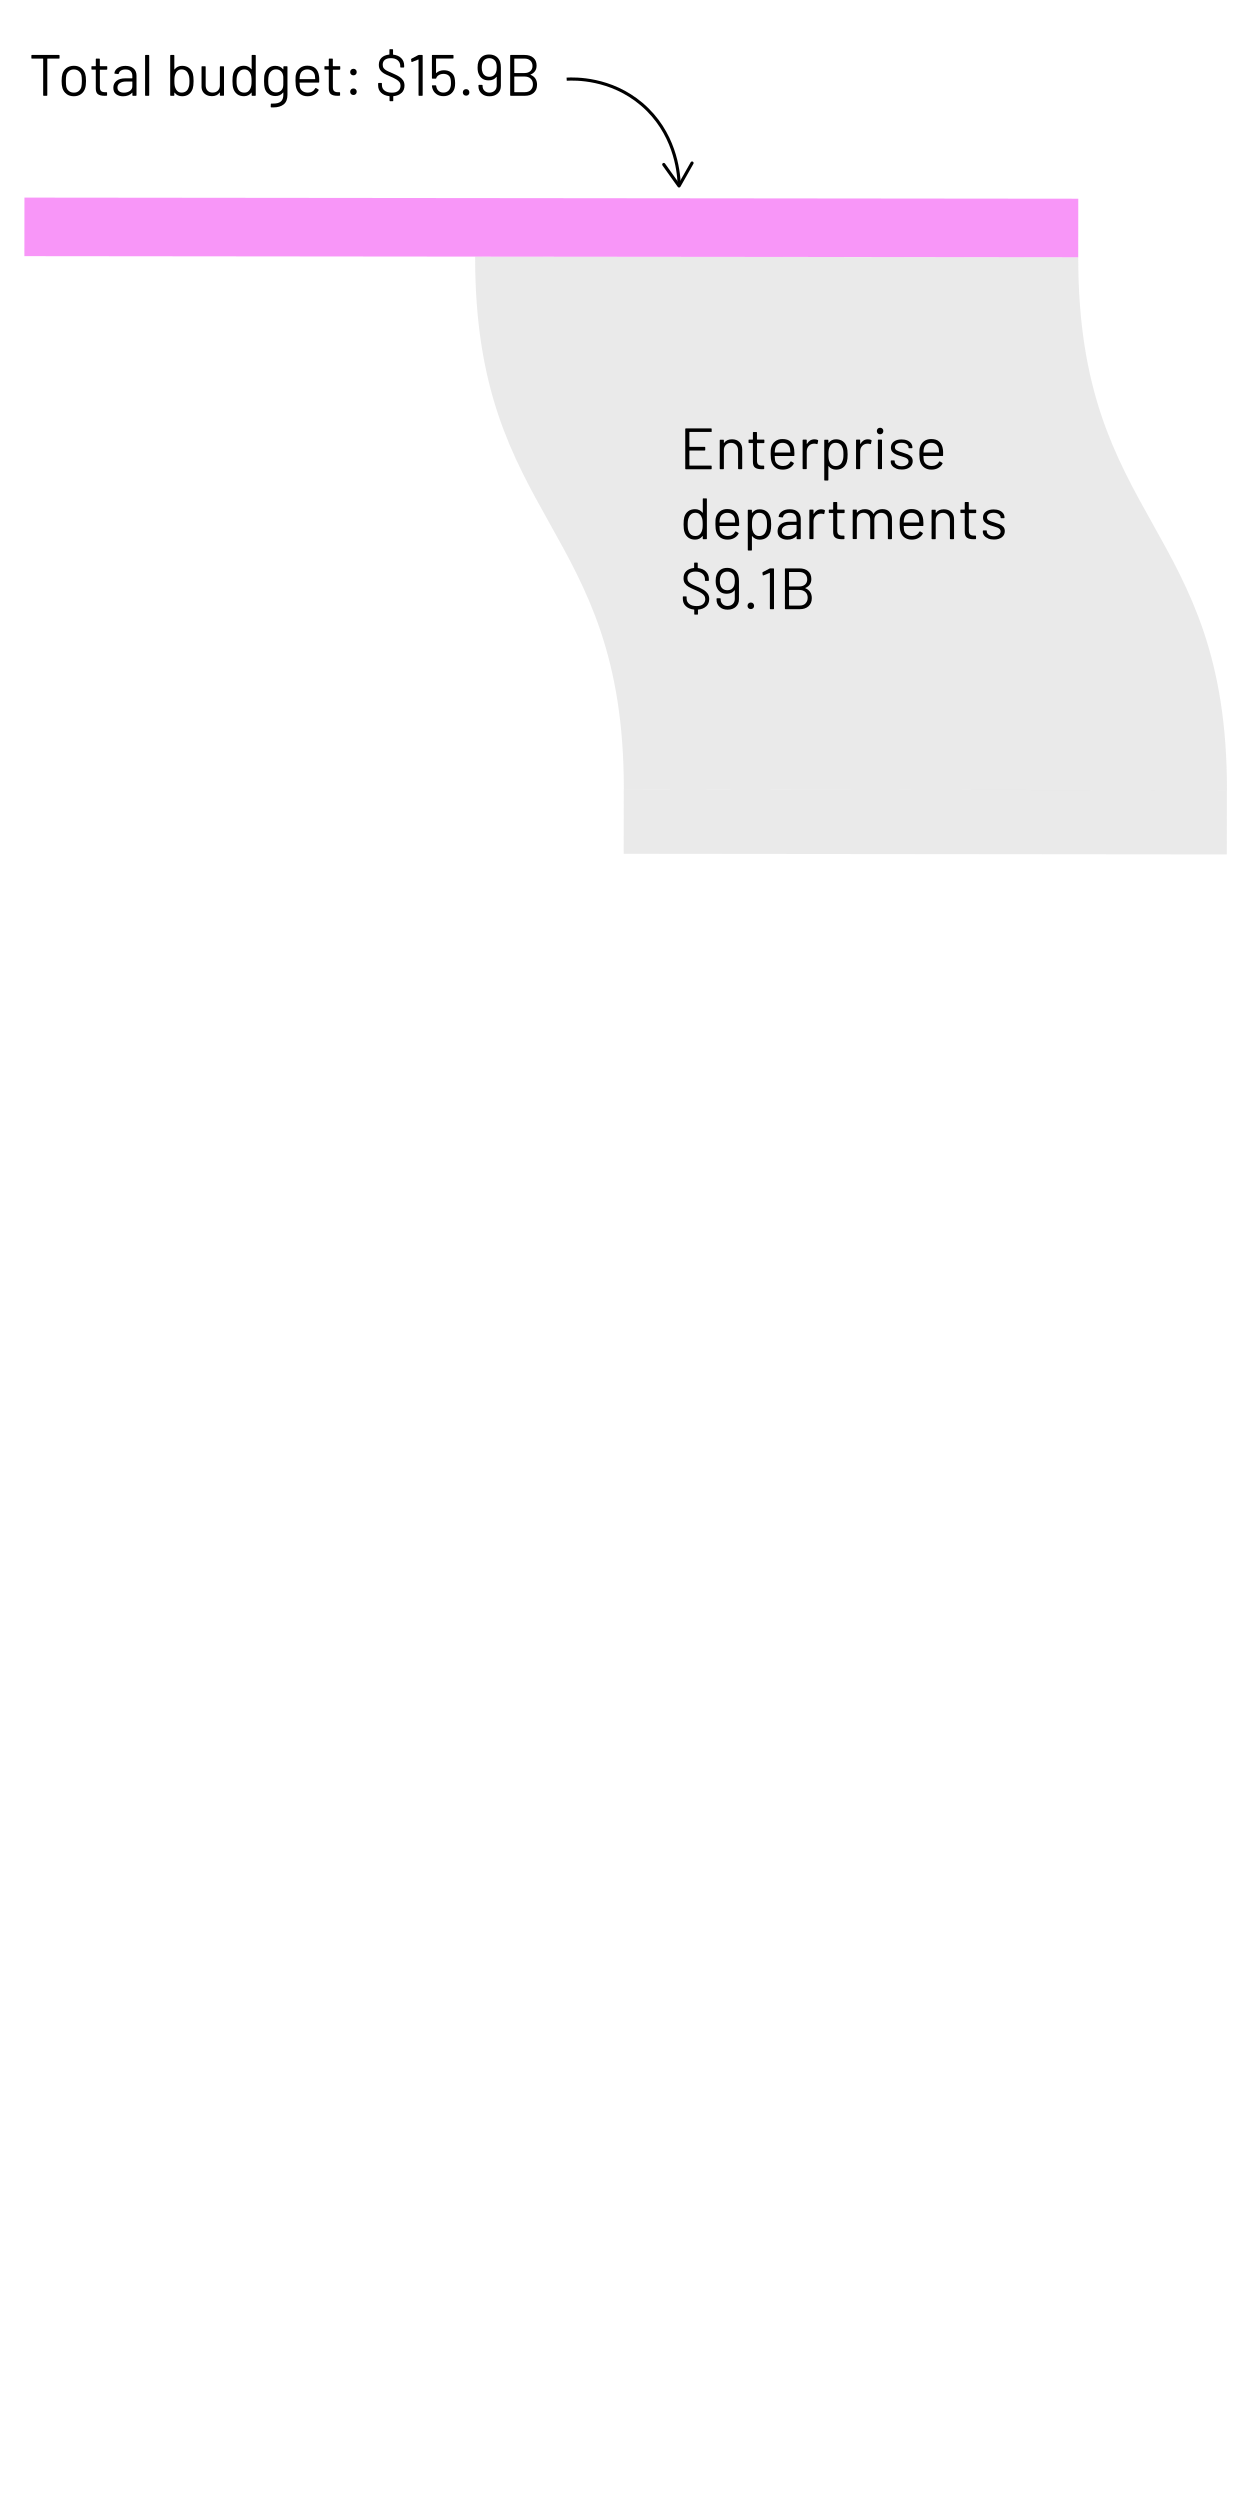
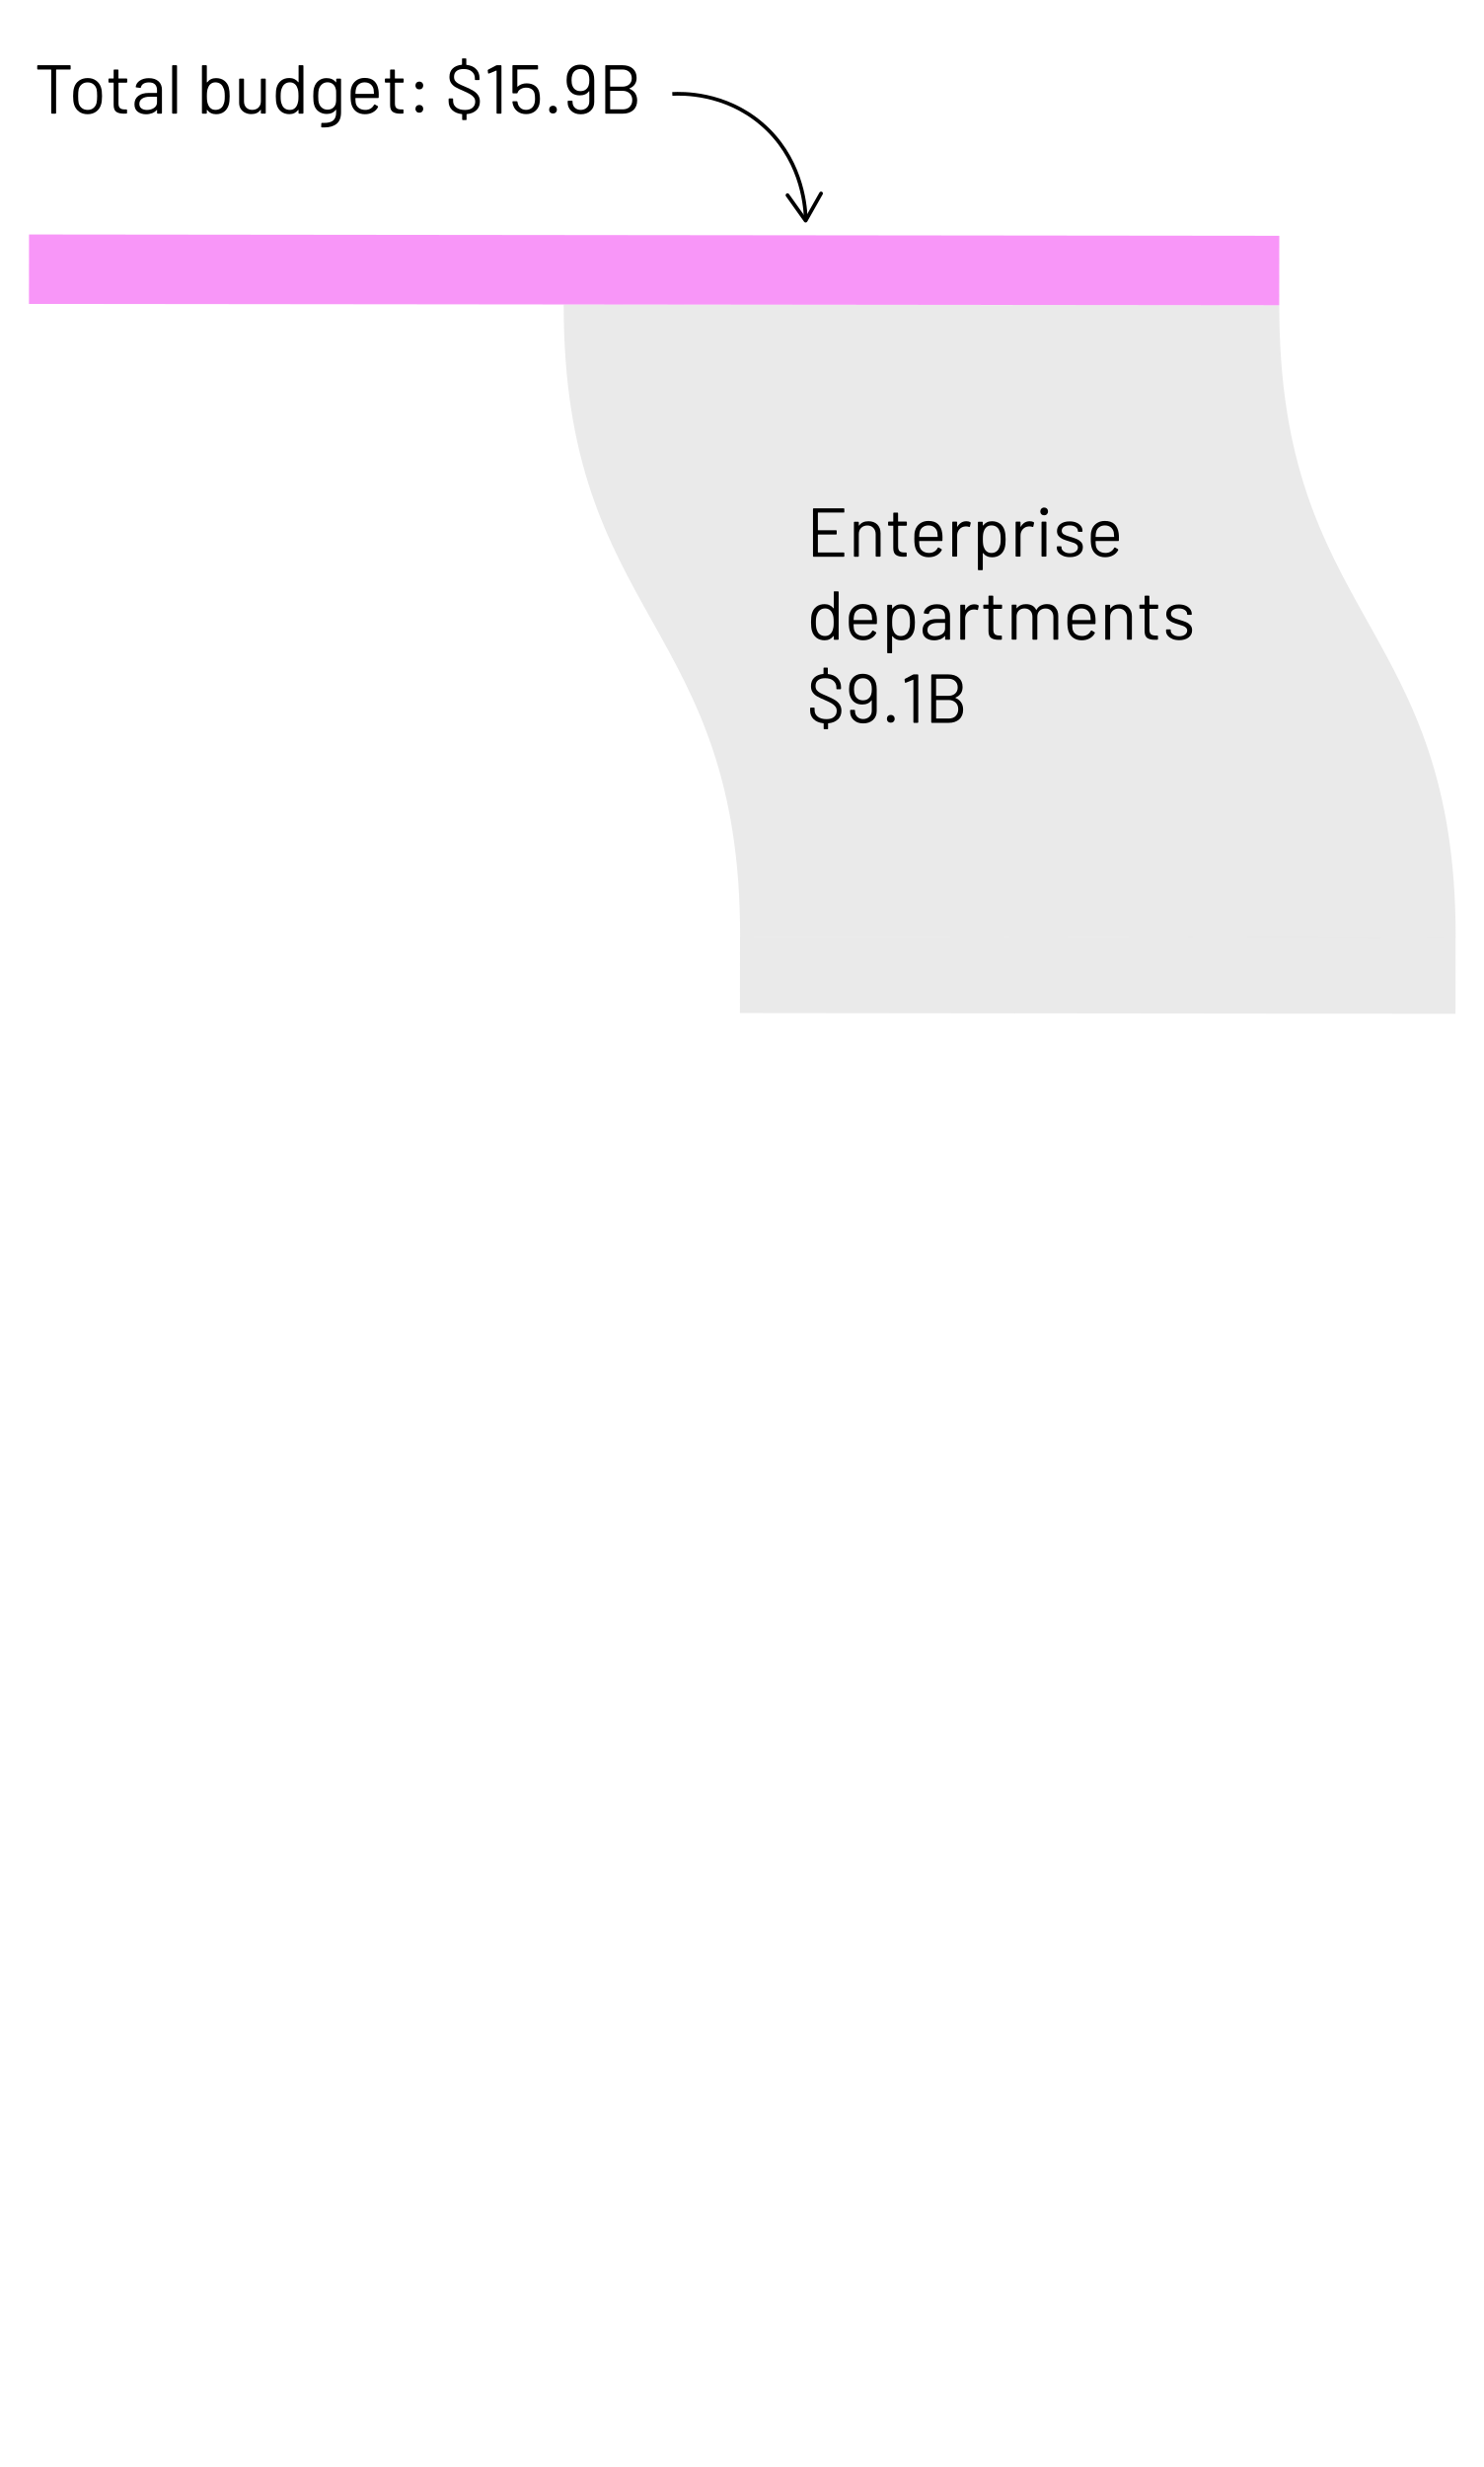
- <svg xmlns="http://www.w3.org/2000/svg" id="Layer_1" data-name="Layer 1" viewBox="0 0 300 600">
+ <svg xmlns="http://www.w3.org/2000/svg" id="Layer_1" data-name="Layer 1" viewBox="0 0 300 499">
  <path d="M258.78,61.75c-.07,63.93,35.76,63.97,35.69,127.91l-144.75-.16c.07-63.93-35.76-63.97-35.69-127.91l144.75.16Z" fill="rgba(204, 204, 204, .4)" />
  <rect x="125.31" y="-71.88" width="14.05" height="252.92" transform="translate(77.6 186.86) rotate(-89.94)" fill="rgba(246, 124, 246, .8)" />
  <rect x="214.37" y="124.91" width="15.42" height="144.75" transform="translate(24.55 419.15) rotate(-89.94)" fill="rgba(204, 204, 204, .4)" />
  <g>
    <path d="M14.29,13.33v.6c0,.09-.05.14-.14.14h-2.74s-.06.02-.06.06v8.72c0,.09-.05.14-.14.14h-.71c-.09,0-.14-.05-.14-.14v-8.72s-.02-.06-.06-.06h-2.63c-.09,0-.14-.05-.14-.14v-.6c0-.09.05-.14.14-.14h6.48c.09,0,.14.05.14.14Z" />
    <path d="M16,22.58c-.49-.35-.82-.82-1.01-1.43-.13-.43-.2-1-.2-1.72s.07-1.29.2-1.71c.18-.6.51-1.07.99-1.41.49-.34,1.07-.52,1.76-.52s1.23.17,1.71.52c.48.35.81.81.99,1.4.13.4.2.98.2,1.72s-.07,1.33-.2,1.72c-.18.61-.51,1.08-.99,1.43s-1.06.52-1.73.52-1.25-.17-1.74-.52ZM18.88,21.86c.32-.25.53-.58.64-1,.08-.34.13-.81.13-1.41s-.04-1.09-.11-1.41c-.11-.42-.33-.75-.65-1-.32-.25-.71-.37-1.17-.37s-.84.12-1.16.37c-.32.25-.53.58-.64,1-.08.33-.11.8-.11,1.41s.04,1.09.11,1.41c.1.42.32.75.64,1,.32.25.72.37,1.18.37s.83-.12,1.15-.37Z" />
    <path d="M25.61,16.73h-1.58s-.06.02-.06.06v4.13c0,.45.1.76.3.94.2.18.52.27.94.27h.35c.09,0,.14.05.14.14v.57c0,.09-.05.14-.14.14-.11,0-.29.01-.52.01-.67,0-1.18-.13-1.53-.38-.35-.25-.52-.72-.52-1.4v-4.44s-.02-.06-.06-.06h-.85c-.09,0-.14-.05-.14-.14v-.55c0-.09.05-.14.14-.14h.85s.06-.02.06-.06v-1.62c0-.09.05-.14.14-.14h.69c.09,0,.14.05.14.14v1.62s.02.06.06.06h1.58c.09,0,.14.05.14.14v.55c0,.09-.05.14-.14.14Z" />
    <path d="M32.07,16.44c.46.43.69,1,.69,1.71v4.7c0,.09-.05.14-.14.14h-.71c-.09,0-.14-.05-.14-.14v-.57s0-.03-.02-.04c-.01,0-.03,0-.05.01-.23.28-.54.49-.91.64-.37.14-.79.22-1.25.22-.66,0-1.22-.17-1.67-.5-.45-.34-.67-.85-.67-1.54s.25-1.25.76-1.66c.51-.41,1.22-.61,2.12-.61h1.62s.06-.02.06-.06v-.53c0-.48-.13-.85-.4-1.13-.27-.28-.68-.41-1.24-.41-.45,0-.81.09-1.09.26-.28.17-.45.41-.52.72-.03.09-.08.14-.17.13l-.76-.1c-.1-.02-.14-.06-.13-.11.07-.52.35-.95.84-1.27s1.09-.49,1.82-.49c.84,0,1.49.21,1.95.64ZM31.16,21.83c.4-.28.6-.65.6-1.11v-1.09s-.02-.06-.06-.06h-1.47c-.62,0-1.11.13-1.48.38-.37.25-.56.6-.56,1.05,0,.41.14.72.43.93.28.21.66.31,1.11.31.55,0,1.03-.14,1.43-.41Z" />
    <path d="M34.82,22.85v-9.52c0-.09.05-.14.14-.14h.71c.09,0,.14.05.14.14v9.52c0,.09-.05.14-.14.14h-.71c-.09,0-.14-.05-.14-.14Z" />
    <path d="M46.46,19.45c0,.77-.07,1.36-.2,1.78-.18.58-.49,1.04-.92,1.37-.44.34-.99.5-1.64.5-.37,0-.71-.07-1.02-.22-.31-.15-.56-.36-.77-.64,0-.02-.02-.03-.04-.02s-.03.02-.03.03v.6c0,.09-.05.14-.14.14h-.71c-.09,0-.14-.05-.14-.14v-9.52c0-.09.05-.14.14-.14h.71c.09,0,.14.05.14.14v3.3s0,.03.02.04c.01,0,.03,0,.05-.02.21-.27.46-.48.77-.63.31-.15.65-.22,1.02-.22.66,0,1.22.17,1.67.51.45.34.76.81.92,1.41.11.42.17,1,.17,1.74ZM45.41,20.47c.04-.25.06-.59.06-1.03s-.03-.81-.08-1.07c-.05-.26-.13-.49-.25-.69-.12-.31-.32-.56-.59-.74s-.59-.28-.97-.28-.66.1-.92.29c-.26.19-.44.45-.55.76-.09.2-.16.42-.2.67s-.06.61-.06,1.06.02.8.06,1.04c.04.25.1.47.19.67.12.33.31.59.56.78.25.2.56.29.94.29.39,0,.73-.1,1.01-.29.29-.2.48-.46.6-.8.09-.2.16-.42.2-.67Z" />
    <path d="M52.91,15.9h.71c.09,0,.14.05.14.14v6.8c0,.09-.05.14-.14.14h-.71c-.09,0-.14-.05-.14-.14v-.6s0-.03-.03-.04c-.02,0-.03,0-.04.01-.39.58-1.01.87-1.86.87-.45,0-.86-.09-1.24-.27-.38-.18-.68-.45-.9-.79s-.33-.76-.33-1.25v-4.73c0-.09.05-.14.14-.14h.71c.09,0,.14.05.14.14v4.44c0,.53.15.95.45,1.27.3.31.7.47,1.22.47s.95-.16,1.27-.48c.31-.32.47-.74.47-1.26v-4.44c0-.09.05-.14.14-.14Z" />
    <path d="M60.53,13.19h.71c.09,0,.14.05.14.14v9.52c0,.09-.05.14-.14.14h-.71c-.09,0-.14-.05-.14-.14v-.59s0-.03-.02-.04c-.01,0-.03,0-.05.02-.21.27-.46.48-.76.63-.3.15-.64.22-1.01.22-.65,0-1.2-.17-1.64-.5-.44-.34-.75-.79-.92-1.37-.13-.42-.2-1.01-.2-1.78s.06-1.35.17-1.74c.17-.6.48-1.07.92-1.41.45-.34,1-.51,1.67-.51.36,0,.7.07,1.01.22.31.15.56.35.77.62.02.02.04.03.05.02.01,0,.02-.02.02-.04v-3.29c0-.09.05-.14.14-.14ZM60.32,20.5c.04-.25.06-.6.06-1.05s-.02-.8-.06-1.06c-.04-.26-.1-.48-.2-.68-.11-.32-.3-.57-.55-.76-.26-.19-.56-.29-.92-.29-.37,0-.7.09-.97.28-.27.19-.47.43-.59.74-.11.21-.19.44-.24.69-.05.26-.08.61-.08,1.07s.02.78.06,1.03c.04.25.1.47.2.67.11.34.31.6.59.8.28.2.62.29,1.01.29s.69-.1.94-.29c.25-.2.44-.46.56-.78.08-.19.14-.41.18-.66Z" />
    <path d="M68.14,15.9h.71c.09,0,.14.05.14.14v6.71c0,1.04-.3,1.81-.9,2.3-.6.48-1.43.73-2.49.73-.21,0-.38,0-.49-.01-.09,0-.14-.06-.14-.15l.03-.64s.01-.08.04-.1c.03-.02.06-.03.1-.02h.38c.87.01,1.5-.16,1.89-.5.39-.34.59-.88.59-1.62v-.52s0-.03-.02-.03c-.01,0-.03,0-.05.02-.43.56-1.04.84-1.83.84-.61,0-1.15-.16-1.62-.49-.47-.33-.79-.79-.94-1.39-.11-.38-.17-.95-.17-1.71,0-.41.01-.76.04-1.04.02-.28.07-.53.15-.76.17-.56.47-1.01.91-1.35.44-.34.97-.51,1.58-.51.83,0,1.46.28,1.89.83.02.02.04.02.05.01.01,0,.02-.02.02-.04v-.55c0-.09.05-.14.14-.14ZM67.99,20.33c0-.21.01-.5.01-.9,0-.48,0-.8-.01-.96,0-.16-.03-.31-.07-.46-.08-.39-.26-.72-.55-.97s-.67-.39-1.11-.39-.81.13-1.11.38c-.3.25-.52.58-.64.98-.09.3-.14.77-.14,1.4,0,.68.05,1.15.14,1.41.09.39.3.72.61.97.31.26.69.39,1.14.39s.83-.13,1.13-.38c.29-.25.48-.57.55-.97.03-.14.05-.31.06-.52Z" />
    <path d="M76.61,19.24v.45c0,.09-.05.14-.14.14h-4.52s-.06.02-.06.06c.02.51.05.84.08.99.1.42.32.75.66.99.34.24.77.36,1.29.36.39,0,.74-.09,1.04-.27s.53-.43.7-.76c.06-.08.12-.1.2-.06l.55.32c.07.05.09.11.06.2-.23.45-.58.8-1.05,1.06-.47.26-1,.38-1.61.38-.66,0-1.22-.17-1.67-.48s-.77-.74-.97-1.29c-.17-.45-.25-1.09-.25-1.93,0-.39,0-.71.02-.96.01-.25.05-.47.11-.67.16-.61.48-1.09.96-1.46.48-.36,1.06-.55,1.74-.55.85,0,1.5.21,1.96.64.46.43.74,1.04.85,1.82.04.26.06.59.06.98ZM72.6,17.02c-.3.24-.5.56-.59.96-.06.2-.09.51-.11.95,0,.04.02.06.06.06h3.63s.06-.02.06-.06c-.02-.42-.05-.72-.08-.9-.1-.42-.31-.75-.62-1-.31-.25-.71-.37-1.18-.37s-.84.12-1.14.36Z" />
    <path d="M81.53,16.73h-1.58s-.06.02-.06.06v4.13c0,.45.1.76.3.94.2.18.52.27.94.27h.35c.09,0,.14.05.14.14v.57c0,.09-.05.14-.14.14-.11,0-.29.01-.52.01-.67,0-1.18-.13-1.53-.38-.35-.25-.52-.72-.52-1.4v-4.44s-.02-.06-.06-.06h-.85c-.09,0-.14-.05-.14-.14v-.55c0-.09.05-.14.14-.14h.85s.06-.02.06-.06v-1.62c0-.09.05-.14.14-.14h.69c.09,0,.14.05.14.14v1.62s.02.06.06.06h1.58c.09,0,.14.05.14.14v.55c0,.09-.05.14-.14.14Z" />
    <path d="M84.26,17.86c-.14-.15-.22-.34-.22-.56s.07-.42.22-.57c.14-.14.33-.22.57-.22s.41.07.56.22c.15.15.22.33.22.57s-.08.41-.22.56c-.15.15-.34.22-.56.22s-.42-.07-.57-.22ZM84.26,22.58c-.14-.15-.22-.34-.22-.56s.07-.42.22-.57c.14-.14.33-.22.57-.22s.41.07.56.22c.15.15.22.33.22.57s-.08.41-.22.56c-.15.15-.34.22-.56.22s-.42-.07-.57-.22Z" />
    <path d="M96.38,22.27c-.46.46-1.11.73-1.94.81-.04,0-.06.02-.06.06v1.01c.01.09-.03.14-.13.14h-.62c-.09,0-.14-.05-.14-.14v-1.01s0-.06-.04-.06c-.85-.09-1.51-.37-1.99-.83s-.71-1.05-.71-1.77v-.43c0-.09.05-.14.14-.14h.63c.09,0,.14.05.14.14v.38c0,.54.21.98.64,1.31.42.33,1.01.5,1.76.5.67,0,1.19-.15,1.54-.46s.53-.71.53-1.21c0-.33-.08-.61-.25-.84-.16-.23-.41-.45-.75-.66-.34-.21-.82-.44-1.44-.71-.67-.28-1.19-.53-1.55-.74s-.65-.48-.88-.81c-.23-.33-.34-.75-.34-1.25,0-.72.22-1.29.66-1.71.44-.42,1.04-.67,1.82-.75.04,0,.06-.02.06-.06v-1.09c-.01-.09.03-.14.13-.14h.6c.09,0,.14.05.14.14v1.11s0,.06.04.06c.82.09,1.47.37,1.93.84s.7,1.06.7,1.79v.31c0,.09-.05.14-.14.14h-.66c-.09,0-.14-.05-.14-.14v-.25c0-.54-.2-.98-.6-1.33s-.96-.52-1.67-.52c-.63,0-1.11.14-1.44.41-.34.27-.5.66-.5,1.18,0,.34.08.61.25.83s.4.41.7.57c.3.16.77.38,1.41.64.64.28,1.17.54,1.56.78s.71.54.95.89c.24.35.36.78.36,1.28,0,.71-.23,1.29-.69,1.75Z" />
    <path d="M100.54,13.19h.76c.09,0,.14.05.14.14v9.52c0,.09-.05.14-.14.14h-.71c-.09,0-.14-.05-.14-.14v-8.53s0-.03-.02-.04-.03,0-.05,0l-1.48.6h-.06c-.06.01-.09-.02-.11-.1l-.07-.53v-.03s.03-.09.1-.14l1.61-.85c.06-.03.12-.04.18-.04Z" />
    <path d="M109.23,19.96c0,.46-.04.85-.13,1.18-.16.6-.48,1.07-.95,1.42-.48.35-1.05.52-1.72.52s-1.23-.17-1.69-.5c-.47-.34-.78-.78-.95-1.34-.07-.21-.11-.41-.13-.62v-.03c0-.07.04-.11.13-.11h.74c.09,0,.14.05.15.14,0,.06.02.15.06.28.09.4.29.72.58.96.29.24.66.36,1.1.36s.82-.13,1.13-.38c.3-.25.5-.6.6-1.04.06-.21.08-.49.08-.84,0-.32-.02-.62-.07-.91-.07-.43-.25-.76-.56-.98-.31-.22-.69-.34-1.15-.34-.41,0-.78.09-1.11.28-.33.19-.54.43-.63.74-.03.08-.08.13-.15.13h-.76c-.09,0-.14-.05-.14-.14v-5.42c0-.09.05-.14.14-.14h4.9c.09,0,.14.05.14.14v.59c0,.09-.05.14-.14.14h-3.99s-.06.02-.06.06v3.39s0,.03,0,.04c.01,0,.03,0,.05-.01.23-.21.51-.38.83-.5s.65-.17,1.01-.17c.66,0,1.22.16,1.68.48.46.32.75.78.88,1.36.08.41.13.83.13,1.26Z" />
    <path d="M111.3,22.74c-.15-.15-.22-.34-.22-.56s.07-.42.22-.57c.14-.14.33-.22.57-.22s.41.07.56.22.22.33.22.57-.07.41-.22.56-.34.22-.56.22-.42-.07-.57-.22Z" />
    <path d="M120.21,16.23v4.37c0,.77-.25,1.37-.76,1.83s-1.16.68-1.97.68-1.42-.22-1.91-.67c-.49-.44-.74-1.02-.74-1.73v-.2c0-.09.05-.14.14-.14h.71c.09,0,.14.05.14.14v.11c0,.48.15.86.46,1.16.31.3.71.45,1.19.45s.92-.16,1.25-.47c.33-.31.49-.73.49-1.24v-2.04s0-.03-.03-.04c-.02,0-.03,0-.04.02-.41.55-1.03.83-1.85.83-.59,0-1.08-.13-1.48-.39s-.7-.63-.9-1.11c-.2-.39-.29-.92-.29-1.6,0-.57.07-1.04.21-1.4.2-.54.51-.96.95-1.26.43-.3.97-.45,1.6-.45.67,0,1.24.16,1.7.48.46.32.78.77.96,1.34.11.37.17.81.17,1.32ZM118.47,18.12c.29-.2.48-.48.6-.83.1-.27.15-.65.15-1.13,0-.4-.04-.74-.13-1.02-.11-.35-.31-.64-.6-.85-.29-.21-.64-.32-1.06-.32s-.75.1-1.04.3c-.29.2-.49.49-.62.88-.1.26-.15.62-.15,1.06,0,.48.06.85.18,1.12.11.34.31.6.59.8.28.2.63.3,1.04.3s.76-.1,1.04-.3Z" />
    <path d="M127.35,17.96c.5.21.89.51,1.15.91.26.4.39.89.39,1.46,0,.84-.27,1.49-.8,1.96-.54.47-1.24.7-2.12.7h-3.39c-.09,0-.14-.05-.14-.14v-9.52c0-.09.05-.14.14-.14h3.29c.91,0,1.62.22,2.13.67.52.45.78,1.08.78,1.89,0,.51-.12.95-.37,1.31-.25.36-.6.63-1.06.82-.05.03-.05.06,0,.08ZM123.43,14.11v3.36s.02.06.06.06h2.38c.59,0,1.06-.15,1.41-.46.35-.31.52-.72.52-1.23,0-.54-.17-.97-.52-1.3-.35-.32-.82-.48-1.41-.48h-2.38s-.06.02-.06.06ZM127.37,21.6c.35-.34.53-.79.53-1.36s-.18-1.02-.54-1.36c-.36-.34-.84-.51-1.45-.51h-2.42s-.06.02-.06.06v3.63s.02.06.06.06h2.48c.59,0,1.06-.17,1.41-.5Z" />
  </g>
  <g>
    <path d="M136,19c1.94-.1,10.53-.34,18,6,7.9,6.71,8.88,15.98,8.99,19.1" fill="none" stroke="#000" stroke-miterlimit="10" stroke-width=".75" />
    <path d="M159.09,39.17c.17-.12.4-.08.52.09l3.33,4.67,2.83-4.99c.1-.18.33-.24.51-.14.18.1.24.33.14.51l-3.12,5.51c-.06.11-.18.18-.31.19s-.25-.05-.33-.16l-3.67-5.15c-.04-.06-.07-.13-.07-.2,0-.12.05-.25.16-.33Z" />
  </g>
  <g>
    <path d="M170.66,103.67h-5.15s-.06.02-.06.06v3.46s.02.06.06.06h3.61c.09,0,.14.05.14.14v.59c0,.09-.05.14-.14.14h-3.61s-.06.02-.06.06v3.51s.02.06.06.06h5.15c.09,0,.14.05.14.14v.59c0,.09-.05.14-.14.14h-6.06c-.09,0-.14-.05-.14-.14v-9.52c0-.09.05-.14.14-.14h6.06c.09,0,.14.05.14.14v.59c0,.09-.05.14-.14.14Z" />
    <path d="M177.46,106.08c.44.44.67,1.03.67,1.76v4.62c0,.09-.05.14-.14.14h-.71c-.09,0-.14-.05-.14-.14v-4.42c0-.51-.16-.93-.47-1.26-.31-.33-.72-.49-1.21-.49s-.93.16-1.25.48-.48.73-.48,1.25v4.45c0,.09-.05.14-.14.14h-.71c-.09,0-.14-.05-.14-.14v-6.8c0-.09.05-.14.14-.14h.71c.09,0,.14.05.14.14v.6s0,.03.02.04c.01,0,.03,0,.04-.01.41-.58,1.04-.87,1.89-.87.75,0,1.34.22,1.79.66Z" />
    <path d="M183.32,106.35h-1.58s-.06.02-.06.06v4.13c0,.45.1.76.3.94.2.18.52.27.94.27h.35c.09,0,.14.05.14.14v.57c0,.09-.05.14-.14.14-.11,0-.29.01-.52.01-.67,0-1.18-.13-1.53-.38-.35-.25-.52-.72-.52-1.4v-4.44s-.02-.06-.06-.06h-.85c-.09,0-.14-.05-.14-.14v-.55c0-.09.05-.14.14-.14h.85s.06-.02.06-.06v-1.62c0-.09.05-.14.14-.14h.69c.09,0,.14.05.14.14v1.62s.02.06.06.06h1.58c.09,0,.14.05.14.14v.55c0,.09-.05.14-.14.14Z" />
    <path d="M190.65,108.85v.45c0,.09-.05.14-.14.14h-4.52s-.06.02-.06.06c.02.51.05.84.08.99.1.42.32.75.66.99.34.24.77.36,1.29.36.39,0,.74-.09,1.04-.27s.53-.43.7-.76c.06-.08.12-.1.2-.06l.55.32c.07.05.09.11.06.2-.23.45-.58.8-1.05,1.06-.47.26-1,.38-1.61.38-.66,0-1.22-.17-1.67-.48s-.77-.74-.97-1.29c-.17-.45-.25-1.09-.25-1.93,0-.39,0-.71.02-.96.01-.25.05-.47.11-.67.16-.61.48-1.09.96-1.46.48-.36,1.06-.55,1.74-.55.85,0,1.5.21,1.96.64.46.43.74,1.04.85,1.82.04.26.06.59.06.98ZM186.64,106.64c-.3.24-.5.56-.59.96-.06.2-.09.51-.11.95,0,.04.02.06.06.06h3.63s.06-.02.06-.06c-.02-.42-.05-.72-.08-.9-.1-.42-.31-.75-.62-1-.31-.25-.71-.37-1.18-.37s-.84.12-1.14.36Z" />
    <path d="M196.28,105.63c.07.04.1.1.08.18l-.15.69c-.03.09-.09.12-.18.08-.16-.06-.34-.1-.55-.1h-.18c-.49.03-.89.21-1.2.55s-.48.77-.48,1.29v4.13c0,.09-.05.14-.14.14h-.71c-.09,0-.14-.05-.14-.14v-6.8c0-.09.05-.14.14-.14h.71c.09,0,.14.05.14.14v.85s0,.04.02.05c.01,0,.03,0,.04-.02.2-.35.45-.61.75-.81.3-.19.66-.29,1.06-.29.31,0,.57.06.8.18Z" />
    <path d="M203.43,109.06c0,.75-.06,1.33-.18,1.74-.17.6-.47,1.07-.92,1.41-.44.34-1,.51-1.67.51-.36,0-.7-.07-1.01-.22-.31-.14-.56-.35-.77-.62-.02-.02-.04-.03-.05-.02-.01,0-.02.02-.02.04v3.29c0,.09-.05.14-.14.14h-.71c-.09,0-.14-.05-.14-.14v-9.52c0-.09.05-.14.14-.14h.71c.09,0,.14.05.14.14v.59s0,.03.02.04c.01,0,.03,0,.05-.02.21-.27.46-.48.76-.63.3-.15.64-.22,1.01-.22.65,0,1.2.17,1.65.5s.75.79.92,1.37c.14.45.21,1.04.21,1.78ZM202.35,110.14c.05-.26.08-.61.08-1.07s-.02-.78-.06-1.03c-.04-.25-.1-.47-.2-.67-.11-.34-.31-.6-.6-.8-.28-.2-.62-.29-1.01-.29s-.69.1-.94.29c-.25.2-.44.46-.56.78-.08.19-.14.41-.18.66-.04.25-.06.6-.06,1.05s.02.8.06,1.06c.04.26.1.48.2.68.11.32.3.57.55.76.26.19.56.29.92.29.37,0,.7-.09.97-.28.28-.19.47-.43.59-.74.1-.21.18-.44.23-.69Z" />
    <path d="M209.1,105.63c.07.04.1.1.08.18l-.15.69c-.03.09-.09.12-.18.08-.16-.06-.34-.1-.55-.1h-.18c-.49.03-.89.21-1.2.55s-.48.77-.48,1.29v4.13c0,.09-.05.14-.14.14h-.71c-.09,0-.14-.05-.14-.14v-6.8c0-.09.05-.14.14-.14h.71c.09,0,.14.05.14.14v.85s0,.04.02.05c.01,0,.03,0,.04-.02.2-.35.45-.61.75-.81.3-.19.66-.29,1.06-.29.31,0,.57.06.8.18Z" />
    <path d="M210.66,104.01c-.15-.15-.22-.34-.22-.56s.08-.42.22-.57c.15-.14.34-.22.56-.22s.41.07.56.22c.15.15.22.33.22.57s-.08.41-.22.56c-.15.15-.34.22-.56.22s-.41-.07-.56-.22ZM210.69,112.45v-6.8c0-.09.05-.14.14-.14h.71c.09,0,.14.05.14.14v6.8c0,.09-.05.14-.14.14h-.71c-.09,0-.14-.05-.14-.14Z" />
    <path d="M215.05,112.42c-.41-.17-.72-.39-.94-.67-.22-.28-.33-.59-.33-.94v-.17c0-.09.05-.14.14-.14h.67c.09,0,.14.05.14.14v.11c0,.31.16.58.48.81.32.23.73.34,1.21.34s.88-.11,1.18-.33c.3-.22.45-.5.45-.83,0-.23-.08-.42-.23-.57-.15-.15-.34-.27-.55-.35s-.54-.19-.97-.32c-.52-.15-.95-.3-1.29-.45-.34-.15-.62-.36-.85-.62-.23-.27-.34-.6-.34-1.01,0-.6.23-1.07.7-1.43.47-.35,1.08-.53,1.85-.53.51,0,.97.08,1.37.25.4.17.7.4.92.69.21.29.32.62.32.99v.04c0,.09-.05.14-.14.14h-.66c-.09,0-.14-.05-.14-.14v-.04c0-.32-.15-.58-.46-.8-.3-.21-.71-.32-1.22-.32-.48,0-.86.1-1.15.29-.29.19-.43.46-.43.79,0,.32.14.56.42.73.28.17.71.34,1.3.5.54.16.98.31,1.32.45s.62.34.87.61c.24.27.36.61.36,1.04,0,.61-.24,1.09-.71,1.46-.48.36-1.11.55-1.89.55-.52,0-.99-.08-1.39-.25Z" />
    <path d="M226.34,108.85v.45c0,.09-.05.14-.14.14h-4.52s-.06.02-.06.06c.02.51.05.84.08.99.1.42.32.75.66.99.34.24.77.36,1.29.36.39,0,.74-.09,1.04-.27s.53-.43.7-.76c.06-.08.12-.1.2-.06l.55.32c.07.05.09.11.06.2-.23.45-.58.8-1.05,1.06-.47.26-1,.38-1.61.38-.66,0-1.22-.17-1.67-.48s-.77-.74-.97-1.29c-.17-.45-.25-1.09-.25-1.93,0-.39,0-.71.02-.96.01-.25.05-.47.11-.67.16-.61.48-1.09.96-1.46.48-.36,1.06-.55,1.74-.55.85,0,1.5.21,1.96.64.46.43.74,1.04.85,1.82.04.26.06.59.06.98ZM222.33,106.64c-.3.24-.5.56-.59.96-.06.2-.09.51-.11.95,0,.04.02.06.06.06h3.63s.06-.02.06-.06c-.02-.42-.05-.72-.08-.9-.1-.42-.31-.75-.62-1-.31-.25-.71-.37-1.18-.37s-.84.12-1.14.36Z" />
    <path d="M168.8,119.61h.71c.09,0,.14.05.14.14v9.52c0,.09-.05.14-.14.14h-.71c-.09,0-.14-.05-.14-.14v-.59s0-.03-.02-.04c-.01,0-.03,0-.05.02-.21.27-.46.48-.76.63-.3.15-.64.22-1.01.22-.65,0-1.2-.17-1.64-.5-.44-.34-.75-.79-.92-1.37-.13-.42-.2-1.01-.2-1.78s.06-1.35.17-1.74c.17-.6.48-1.07.92-1.41.45-.34,1-.51,1.67-.51.36,0,.7.07,1.01.22.31.15.56.35.77.62.02.02.04.03.05.02.01,0,.02-.02.02-.04v-3.29c0-.09.05-.14.14-.14ZM168.59,126.91c.04-.25.06-.6.06-1.05s-.02-.8-.06-1.06c-.04-.26-.1-.48-.2-.68-.11-.32-.3-.57-.55-.76-.26-.19-.56-.29-.92-.29-.37,0-.7.09-.97.28-.27.19-.47.43-.59.74-.11.21-.19.44-.24.69-.05.26-.08.61-.08,1.07s.02.78.06,1.03c.04.25.1.47.2.67.11.34.31.6.59.8.28.2.62.29,1.01.29s.69-.1.94-.29c.25-.2.44-.46.56-.78.08-.19.14-.41.18-.66Z" />
    <path d="M177.39,125.65v.45c0,.09-.05.14-.14.14h-4.52s-.06.02-.06.06c.02.51.05.84.08.99.1.42.32.75.66.99.34.24.77.36,1.29.36.39,0,.74-.09,1.04-.27s.53-.43.7-.76c.06-.08.12-.1.2-.06l.55.32c.07.05.09.11.06.2-.23.45-.58.8-1.05,1.06-.47.26-1,.38-1.61.38-.66,0-1.22-.17-1.67-.48s-.77-.74-.97-1.29c-.17-.45-.25-1.09-.25-1.93,0-.39,0-.71.02-.96.01-.25.05-.47.11-.67.16-.61.48-1.09.96-1.46.48-.36,1.06-.55,1.74-.55.85,0,1.5.21,1.96.64.46.43.74,1.04.85,1.82.04.26.06.59.06.98ZM173.38,123.44c-.3.24-.5.56-.59.96-.06.2-.09.51-.11.95,0,.04.02.06.06.06h3.63s.06-.02.06-.06c-.02-.42-.05-.72-.08-.9-.1-.42-.31-.75-.62-1-.31-.25-.71-.37-1.18-.37s-.84.12-1.14.36Z" />
    <path d="M185.08,125.86c0,.75-.06,1.33-.18,1.74-.17.6-.47,1.07-.92,1.41-.44.34-1,.51-1.67.51-.36,0-.7-.07-1.01-.22-.31-.14-.56-.35-.77-.62-.02-.02-.04-.03-.05-.02-.01,0-.02.02-.02.04v3.29c0,.09-.05.14-.14.14h-.71c-.09,0-.14-.05-.14-.14v-9.52c0-.09.05-.14.14-.14h.71c.09,0,.14.05.14.14v.59s0,.03.02.04c.01,0,.03,0,.05-.02.21-.27.46-.48.76-.63.3-.15.64-.22,1.01-.22.65,0,1.2.17,1.65.5s.75.79.92,1.37c.14.45.21,1.04.21,1.78ZM184,126.94c.05-.26.08-.61.08-1.07s-.02-.78-.06-1.03c-.04-.25-.1-.47-.2-.67-.11-.34-.31-.6-.6-.8-.28-.2-.62-.29-1.01-.29s-.69.1-.94.29c-.25.2-.44.46-.56.78-.08.19-.14.41-.18.66-.04.25-.06.6-.06,1.05s.02.8.06,1.06c.04.26.1.48.2.68.11.32.3.57.55.76.26.19.56.29.92.29.37,0,.7-.09.97-.28.28-.19.47-.43.59-.74.1-.21.18-.44.23-.69Z" />
    <path d="M191.49,122.85c.46.43.69,1,.69,1.71v4.7c0,.09-.05.14-.14.14h-.71c-.09,0-.14-.05-.14-.14v-.57s0-.03-.02-.04c-.01,0-.03,0-.05.01-.23.28-.54.49-.91.64-.37.14-.79.22-1.25.22-.66,0-1.22-.17-1.67-.5-.45-.34-.67-.85-.67-1.54s.25-1.25.76-1.66c.51-.41,1.22-.61,2.12-.61h1.62s.06-.02.06-.06v-.53c0-.48-.13-.85-.4-1.13-.27-.28-.68-.41-1.24-.41-.45,0-.81.09-1.09.26-.28.17-.45.41-.52.72-.03.09-.08.14-.17.13l-.76-.1c-.1-.02-.14-.06-.13-.11.07-.52.35-.95.84-1.27s1.09-.49,1.82-.49c.84,0,1.49.21,1.95.64ZM190.58,128.25c.4-.28.6-.65.6-1.11v-1.09s-.02-.06-.06-.06h-1.47c-.62,0-1.11.13-1.48.38-.37.25-.56.6-.56,1.05,0,.41.14.72.43.93.28.21.66.31,1.11.31.55,0,1.03-.14,1.43-.41Z" />
    <path d="M197.9,122.43c.07.04.1.1.08.18l-.15.69c-.03.09-.09.12-.18.08-.16-.06-.34-.1-.55-.1h-.18c-.49.03-.89.21-1.2.55s-.48.77-.48,1.29v4.13c0,.09-.05.14-.14.14h-.71c-.09,0-.14-.05-.14-.14v-6.8c0-.09.05-.14.14-.14h.71c.09,0,.14.05.14.14v.85s0,.04.02.05c.01,0,.03,0,.04-.02.2-.35.45-.61.75-.81.3-.19.66-.29,1.06-.29.31,0,.57.06.8.18Z" />
    <path d="M202.58,123.15h-1.58s-.06.02-.06.06v4.13c0,.45.1.76.3.94.2.18.52.27.94.27h.35c.09,0,.14.05.14.14v.57c0,.09-.05.14-.14.14-.11,0-.29.01-.52.01-.67,0-1.18-.13-1.53-.38-.35-.25-.52-.72-.52-1.4v-4.44s-.02-.06-.06-.06h-.85c-.09,0-.14-.05-.14-.14v-.55c0-.09.05-.14.14-.14h.85s.06-.02.06-.06v-1.62c0-.09.05-.14.14-.14h.69c.09,0,.14.05.14.14v1.62s.02.06.06.06h1.58c.09,0,.14.05.14.14v.55c0,.09-.05.14-.14.14Z" />
    <path d="M213.46,122.85c.41.42.61.99.61,1.72v4.69c0,.09-.05.14-.14.14h-.7c-.09,0-.14-.05-.14-.14v-4.49c0-.51-.15-.92-.44-1.23s-.68-.46-1.15-.46-.89.15-1.2.45c-.3.3-.46.7-.46,1.2v4.52c0,.09-.05.14-.14.14h-.71c-.09,0-.14-.05-.14-.14v-4.49c0-.51-.14-.92-.43-1.23-.29-.3-.68-.46-1.16-.46s-.89.15-1.18.45c-.29.3-.44.7-.44,1.2v4.52c0,.09-.05.14-.14.14h-.71c-.09,0-.14-.05-.14-.14v-6.8c0-.09.05-.14.14-.14h.71c.09,0,.14.05.14.14v.56s0,.03.02.03c.01,0,.03,0,.05-.02.21-.27.47-.47.79-.61.32-.14.68-.2,1.07-.2.49,0,.9.1,1.25.29.34.2.61.48.78.85.02.05.04.05.07,0,.21-.38.49-.67.87-.86s.8-.29,1.27-.29c.7,0,1.25.21,1.66.63Z" />
    <path d="M221.61,125.65v.45c0,.09-.05.14-.14.14h-4.52s-.06.02-.06.06c.02.51.05.84.08.99.1.42.32.75.66.99.34.24.77.36,1.29.36.39,0,.74-.09,1.04-.27s.53-.43.7-.76c.06-.08.12-.1.2-.06l.55.32c.07.05.09.11.06.2-.23.45-.58.8-1.05,1.06-.47.26-1,.38-1.61.38-.66,0-1.22-.17-1.67-.48s-.77-.74-.97-1.29c-.17-.45-.25-1.09-.25-1.93,0-.39,0-.71.02-.96.01-.25.05-.47.11-.67.16-.61.48-1.09.96-1.46.48-.36,1.06-.55,1.74-.55.85,0,1.5.21,1.96.64.46.43.74,1.04.85,1.82.04.26.06.59.06.98ZM217.59,123.44c-.3.24-.5.56-.59.96-.06.2-.09.51-.11.95,0,.04.02.06.06.06h3.63s.06-.02.06-.06c-.02-.42-.05-.72-.08-.9-.1-.42-.31-.75-.62-1-.31-.25-.71-.37-1.18-.37s-.84.12-1.14.36Z" />
    <path d="M228.3,122.88c.44.44.67,1.03.67,1.76v4.62c0,.09-.05.14-.14.14h-.71c-.09,0-.14-.05-.14-.14v-4.42c0-.51-.16-.93-.47-1.26-.31-.33-.72-.49-1.21-.49s-.93.16-1.25.48-.48.73-.48,1.25v4.45c0,.09-.05.14-.14.14h-.71c-.09,0-.14-.05-.14-.14v-6.8c0-.09.05-.14.14-.14h.71c.09,0,.14.05.14.14v.6s0,.03.02.04c.01,0,.03,0,.04-.01.41-.58,1.04-.87,1.89-.87.75,0,1.34.22,1.79.66Z" />
    <path d="M234.16,123.15h-1.58s-.06.02-.06.06v4.13c0,.45.1.76.3.94.2.18.52.27.94.27h.35c.09,0,.14.05.14.14v.57c0,.09-.05.14-.14.14-.11,0-.29.01-.52.01-.67,0-1.18-.13-1.53-.38-.35-.25-.52-.72-.52-1.4v-4.44s-.02-.06-.06-.06h-.85c-.09,0-.14-.05-.14-.14v-.55c0-.09.05-.14.14-.14h.85s.06-.02.06-.06v-1.62c0-.09.05-.14.14-.14h.69c.09,0,.14.05.14.14v1.62s.02.06.06.06h1.58c.09,0,.14.05.14.14v.55c0,.09-.05.14-.14.14Z" />
    <path d="M237.15,129.22c-.41-.17-.72-.39-.94-.67-.22-.28-.33-.59-.33-.94v-.17c0-.09.05-.14.14-.14h.67c.09,0,.14.05.14.14v.11c0,.31.16.58.48.81.32.23.73.34,1.21.34s.88-.11,1.18-.33c.3-.22.45-.5.45-.83,0-.23-.08-.42-.23-.57-.15-.15-.34-.27-.55-.35s-.54-.19-.97-.32c-.52-.15-.95-.3-1.29-.45-.34-.15-.62-.36-.85-.62-.23-.27-.34-.6-.34-1.01,0-.6.23-1.07.7-1.43.47-.35,1.08-.53,1.85-.53.51,0,.97.08,1.37.25.4.17.7.4.92.69.21.29.32.62.32.99v.04c0,.09-.05.14-.14.14h-.66c-.09,0-.14-.05-.14-.14v-.04c0-.32-.15-.58-.46-.8-.3-.21-.71-.32-1.22-.32-.48,0-.86.1-1.15.29-.29.19-.43.46-.43.79,0,.32.14.56.42.73.28.17.71.34,1.3.5.54.16.98.31,1.32.45s.62.34.87.61c.24.27.36.61.36,1.04,0,.61-.24,1.09-.71,1.46-.48.36-1.11.55-1.89.55-.52,0-.99-.08-1.39-.25Z" />
    <path d="M169.51,145.49c-.46.46-1.11.73-1.94.81-.04,0-.06.02-.06.06v1.01c.01.09-.03.14-.13.14h-.62c-.09,0-.14-.05-.14-.14v-1.01s0-.06-.04-.06c-.85-.09-1.51-.37-1.99-.83s-.71-1.05-.71-1.77v-.43c0-.09.05-.14.14-.14h.63c.09,0,.14.05.14.14v.38c0,.54.21.98.64,1.31.42.33,1.01.5,1.76.5.67,0,1.19-.15,1.54-.46s.53-.71.53-1.21c0-.33-.08-.61-.25-.84-.16-.23-.41-.45-.75-.66-.34-.21-.82-.44-1.44-.71-.67-.28-1.19-.53-1.55-.74s-.65-.48-.88-.81c-.23-.33-.34-.75-.34-1.25,0-.72.22-1.29.66-1.71.44-.42,1.04-.67,1.82-.75.04,0,.06-.02.06-.06v-1.09c-.01-.09.03-.14.13-.14h.6c.09,0,.14.05.14.14v1.11s0,.06.04.06c.82.09,1.47.37,1.93.84s.7,1.06.7,1.79v.31c0,.09-.05.14-.14.14h-.66c-.09,0-.14-.05-.14-.14v-.25c0-.54-.2-.98-.6-1.33s-.96-.52-1.67-.52c-.63,0-1.11.14-1.44.41-.34.27-.5.66-.5,1.18,0,.34.08.61.25.83s.4.41.7.57c.3.16.77.38,1.41.64.64.28,1.17.54,1.56.78s.71.54.95.89c.24.35.36.78.36,1.28,0,.71-.23,1.29-.69,1.75Z" />
    <path d="M177.35,139.44v4.37c0,.77-.25,1.37-.76,1.83s-1.16.68-1.97.68-1.42-.22-1.91-.67c-.49-.44-.74-1.02-.74-1.73v-.2c0-.09.05-.14.14-.14h.71c.09,0,.14.05.14.14v.11c0,.48.15.86.46,1.16.31.3.71.45,1.19.45s.92-.16,1.25-.47c.33-.31.49-.73.49-1.24v-2.04s0-.03-.03-.04c-.02,0-.03,0-.04.02-.41.55-1.03.83-1.85.83-.59,0-1.08-.13-1.48-.39s-.7-.63-.9-1.11c-.2-.39-.29-.92-.29-1.6,0-.57.07-1.04.21-1.4.2-.54.51-.96.95-1.26.43-.3.97-.45,1.6-.45.67,0,1.24.16,1.7.48.46.32.78.77.96,1.34.11.37.17.81.17,1.32ZM175.61,141.34c.29-.2.48-.48.6-.83.1-.27.15-.65.15-1.13,0-.4-.04-.74-.13-1.02-.11-.35-.31-.64-.6-.85-.29-.21-.64-.32-1.06-.32s-.75.1-1.04.3c-.29.2-.49.49-.62.88-.1.26-.15.62-.15,1.06,0,.48.06.85.18,1.12.11.34.31.6.59.8.28.2.63.3,1.04.3s.76-.1,1.04-.3Z" />
    <path d="M179.63,145.96c-.15-.15-.22-.34-.22-.56s.07-.42.22-.57c.14-.14.33-.22.57-.22s.41.07.56.22.22.33.22.57-.07.41-.22.56-.34.22-.56.22-.42-.07-.57-.22Z" />
    <path d="M184.86,136.41h.76c.09,0,.14.05.14.14v9.52c0,.09-.05.14-.14.14h-.71c-.09,0-.14-.05-.14-.14v-8.53s0-.03-.02-.04-.03,0-.05,0l-1.48.6h-.06c-.06.01-.09-.02-.11-.1l-.07-.53v-.03s.03-.09.1-.14l1.61-.85c.06-.03.12-.04.18-.04Z" />
    <path d="M193.29,141.18c.5.21.89.51,1.15.91.26.4.39.89.39,1.46,0,.84-.27,1.49-.8,1.96-.54.47-1.24.7-2.12.7h-3.39c-.09,0-.14-.05-.14-.14v-9.52c0-.09.05-.14.14-.14h3.29c.91,0,1.62.22,2.13.67.52.45.78,1.08.78,1.89,0,.51-.12.95-.37,1.31-.25.36-.6.63-1.06.82-.05.03-.05.06,0,.08ZM189.36,137.33v3.36s.02.06.06.06h2.38c.59,0,1.06-.15,1.41-.46.35-.31.52-.72.52-1.23,0-.54-.17-.97-.52-1.3-.35-.32-.82-.48-1.41-.48h-2.38s-.06.02-.06.06ZM193.31,144.82c.35-.34.53-.79.53-1.36s-.18-1.02-.54-1.36c-.36-.34-.84-.51-1.45-.51h-2.42s-.06.02-.06.06v3.63s.02.06.06.06h2.48c.59,0,1.06-.17,1.41-.5Z" />
  </g>
</svg>
